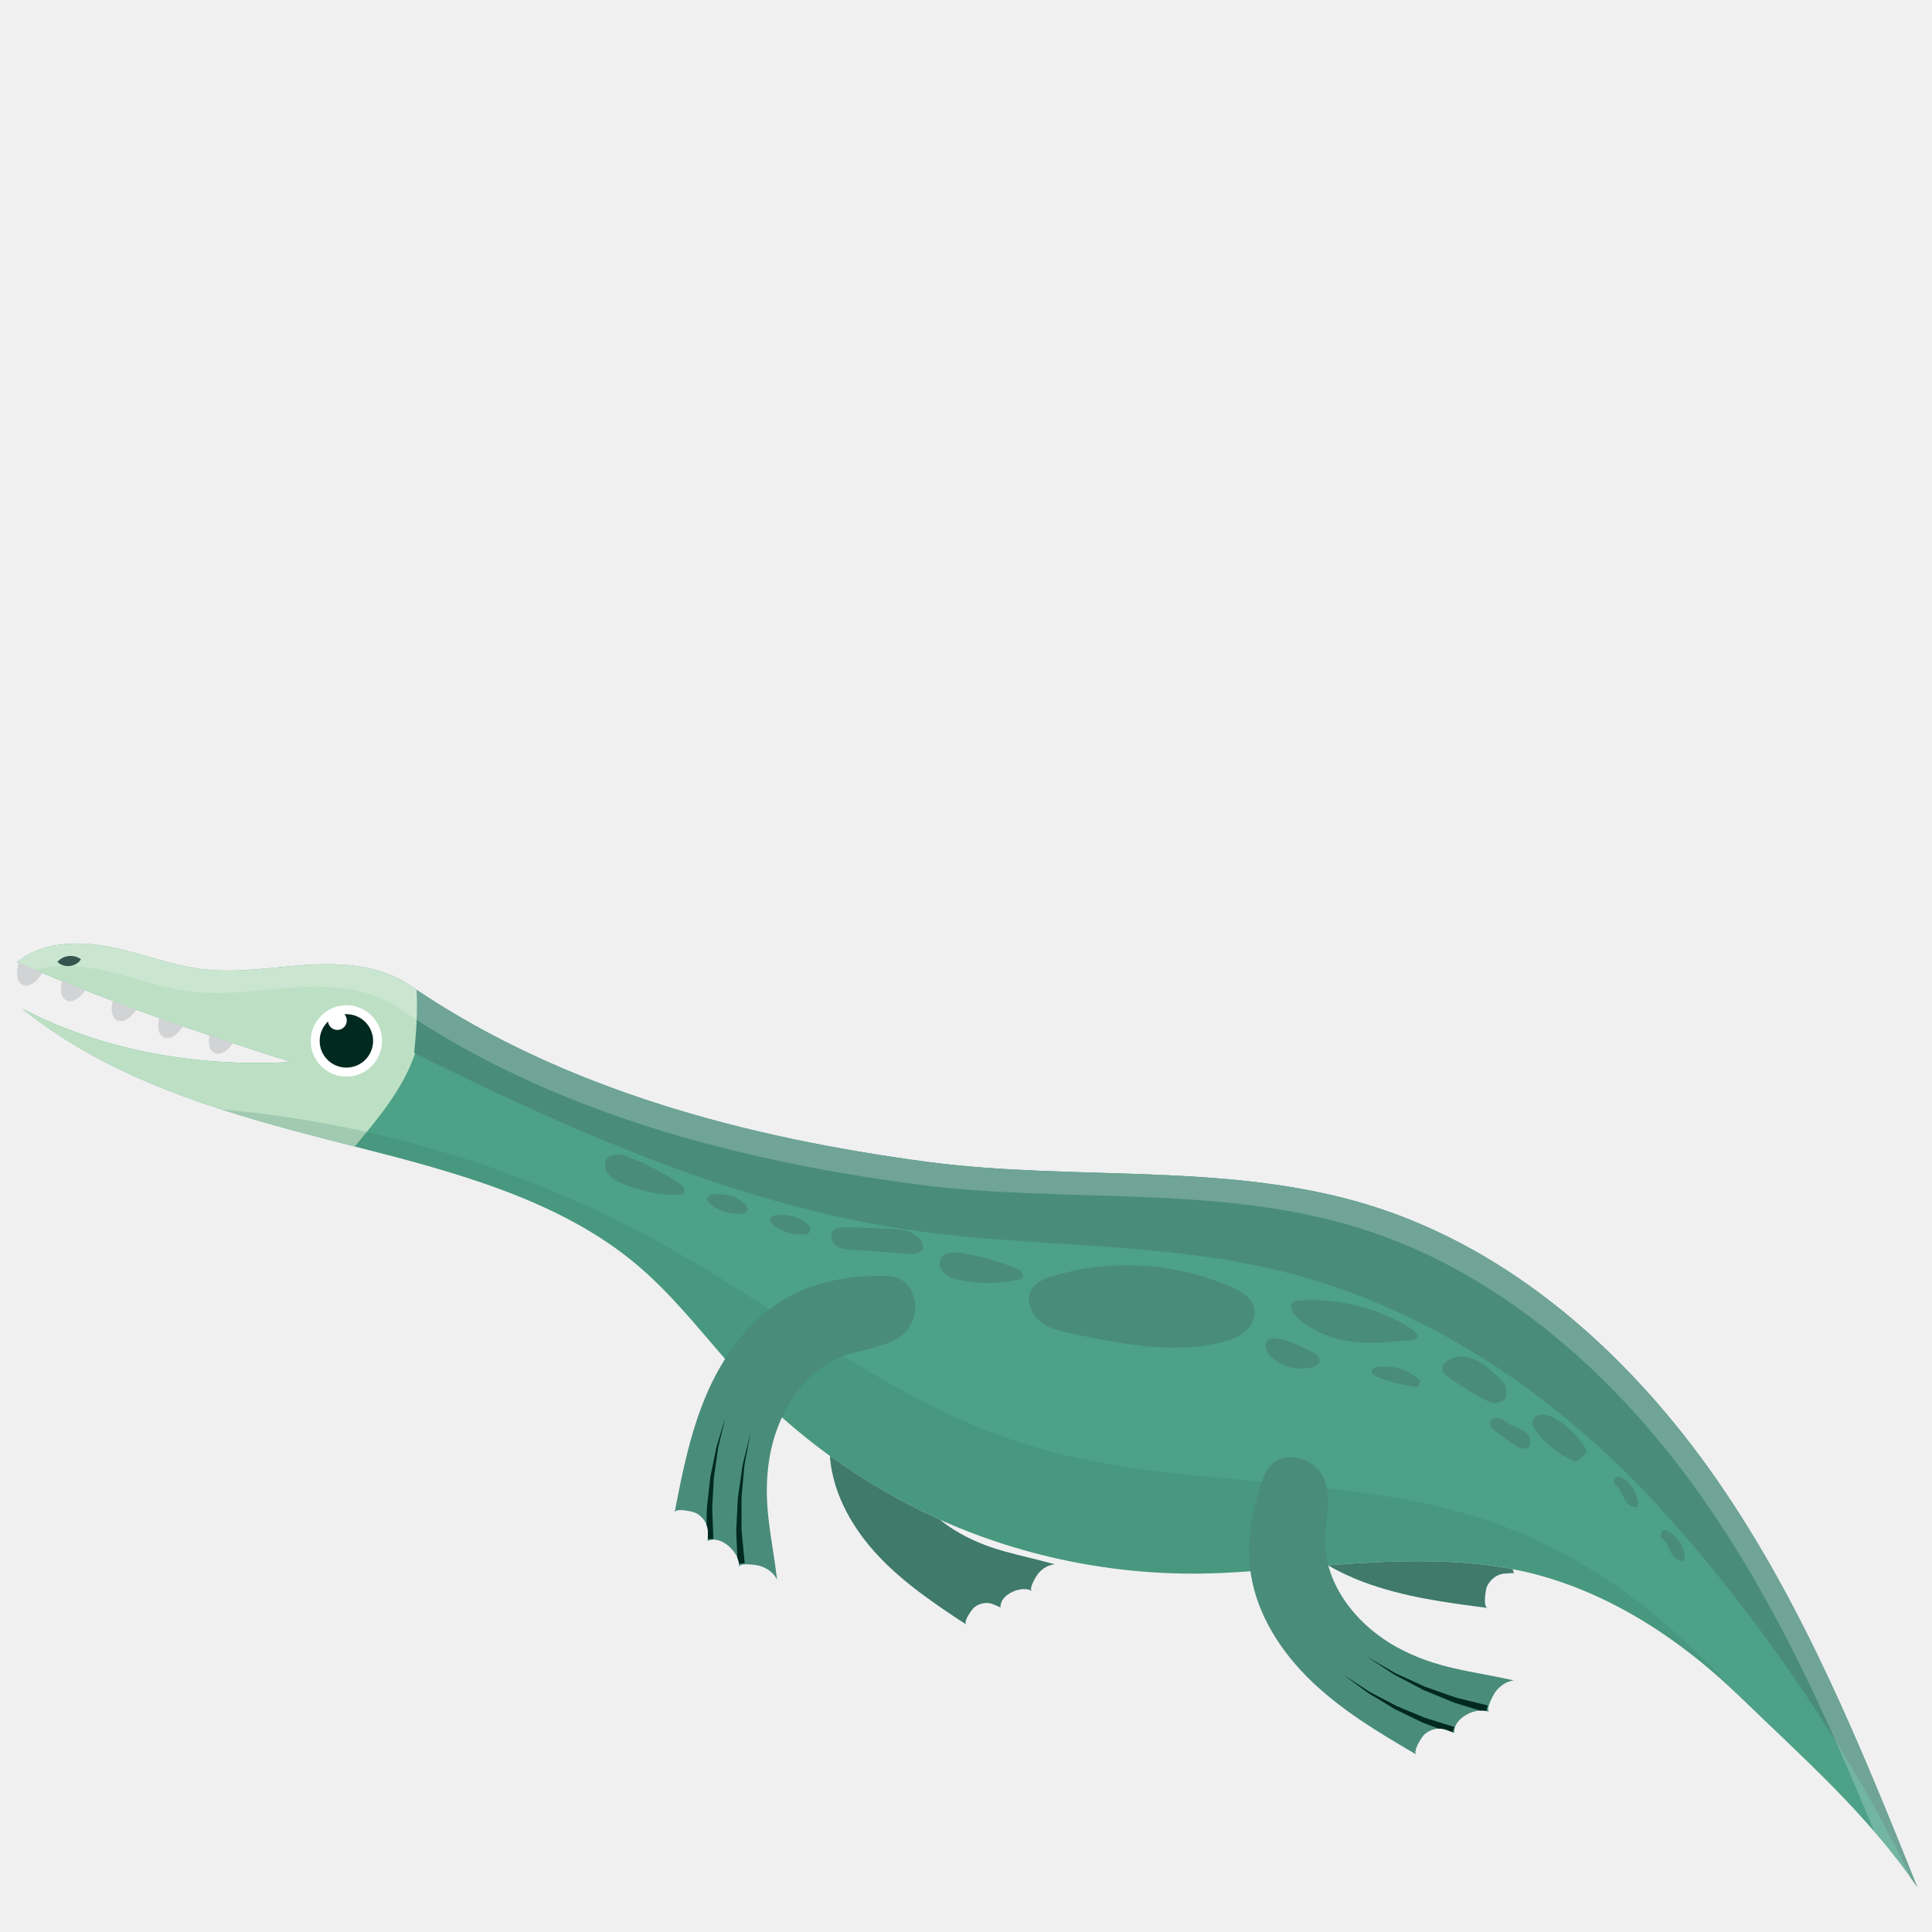
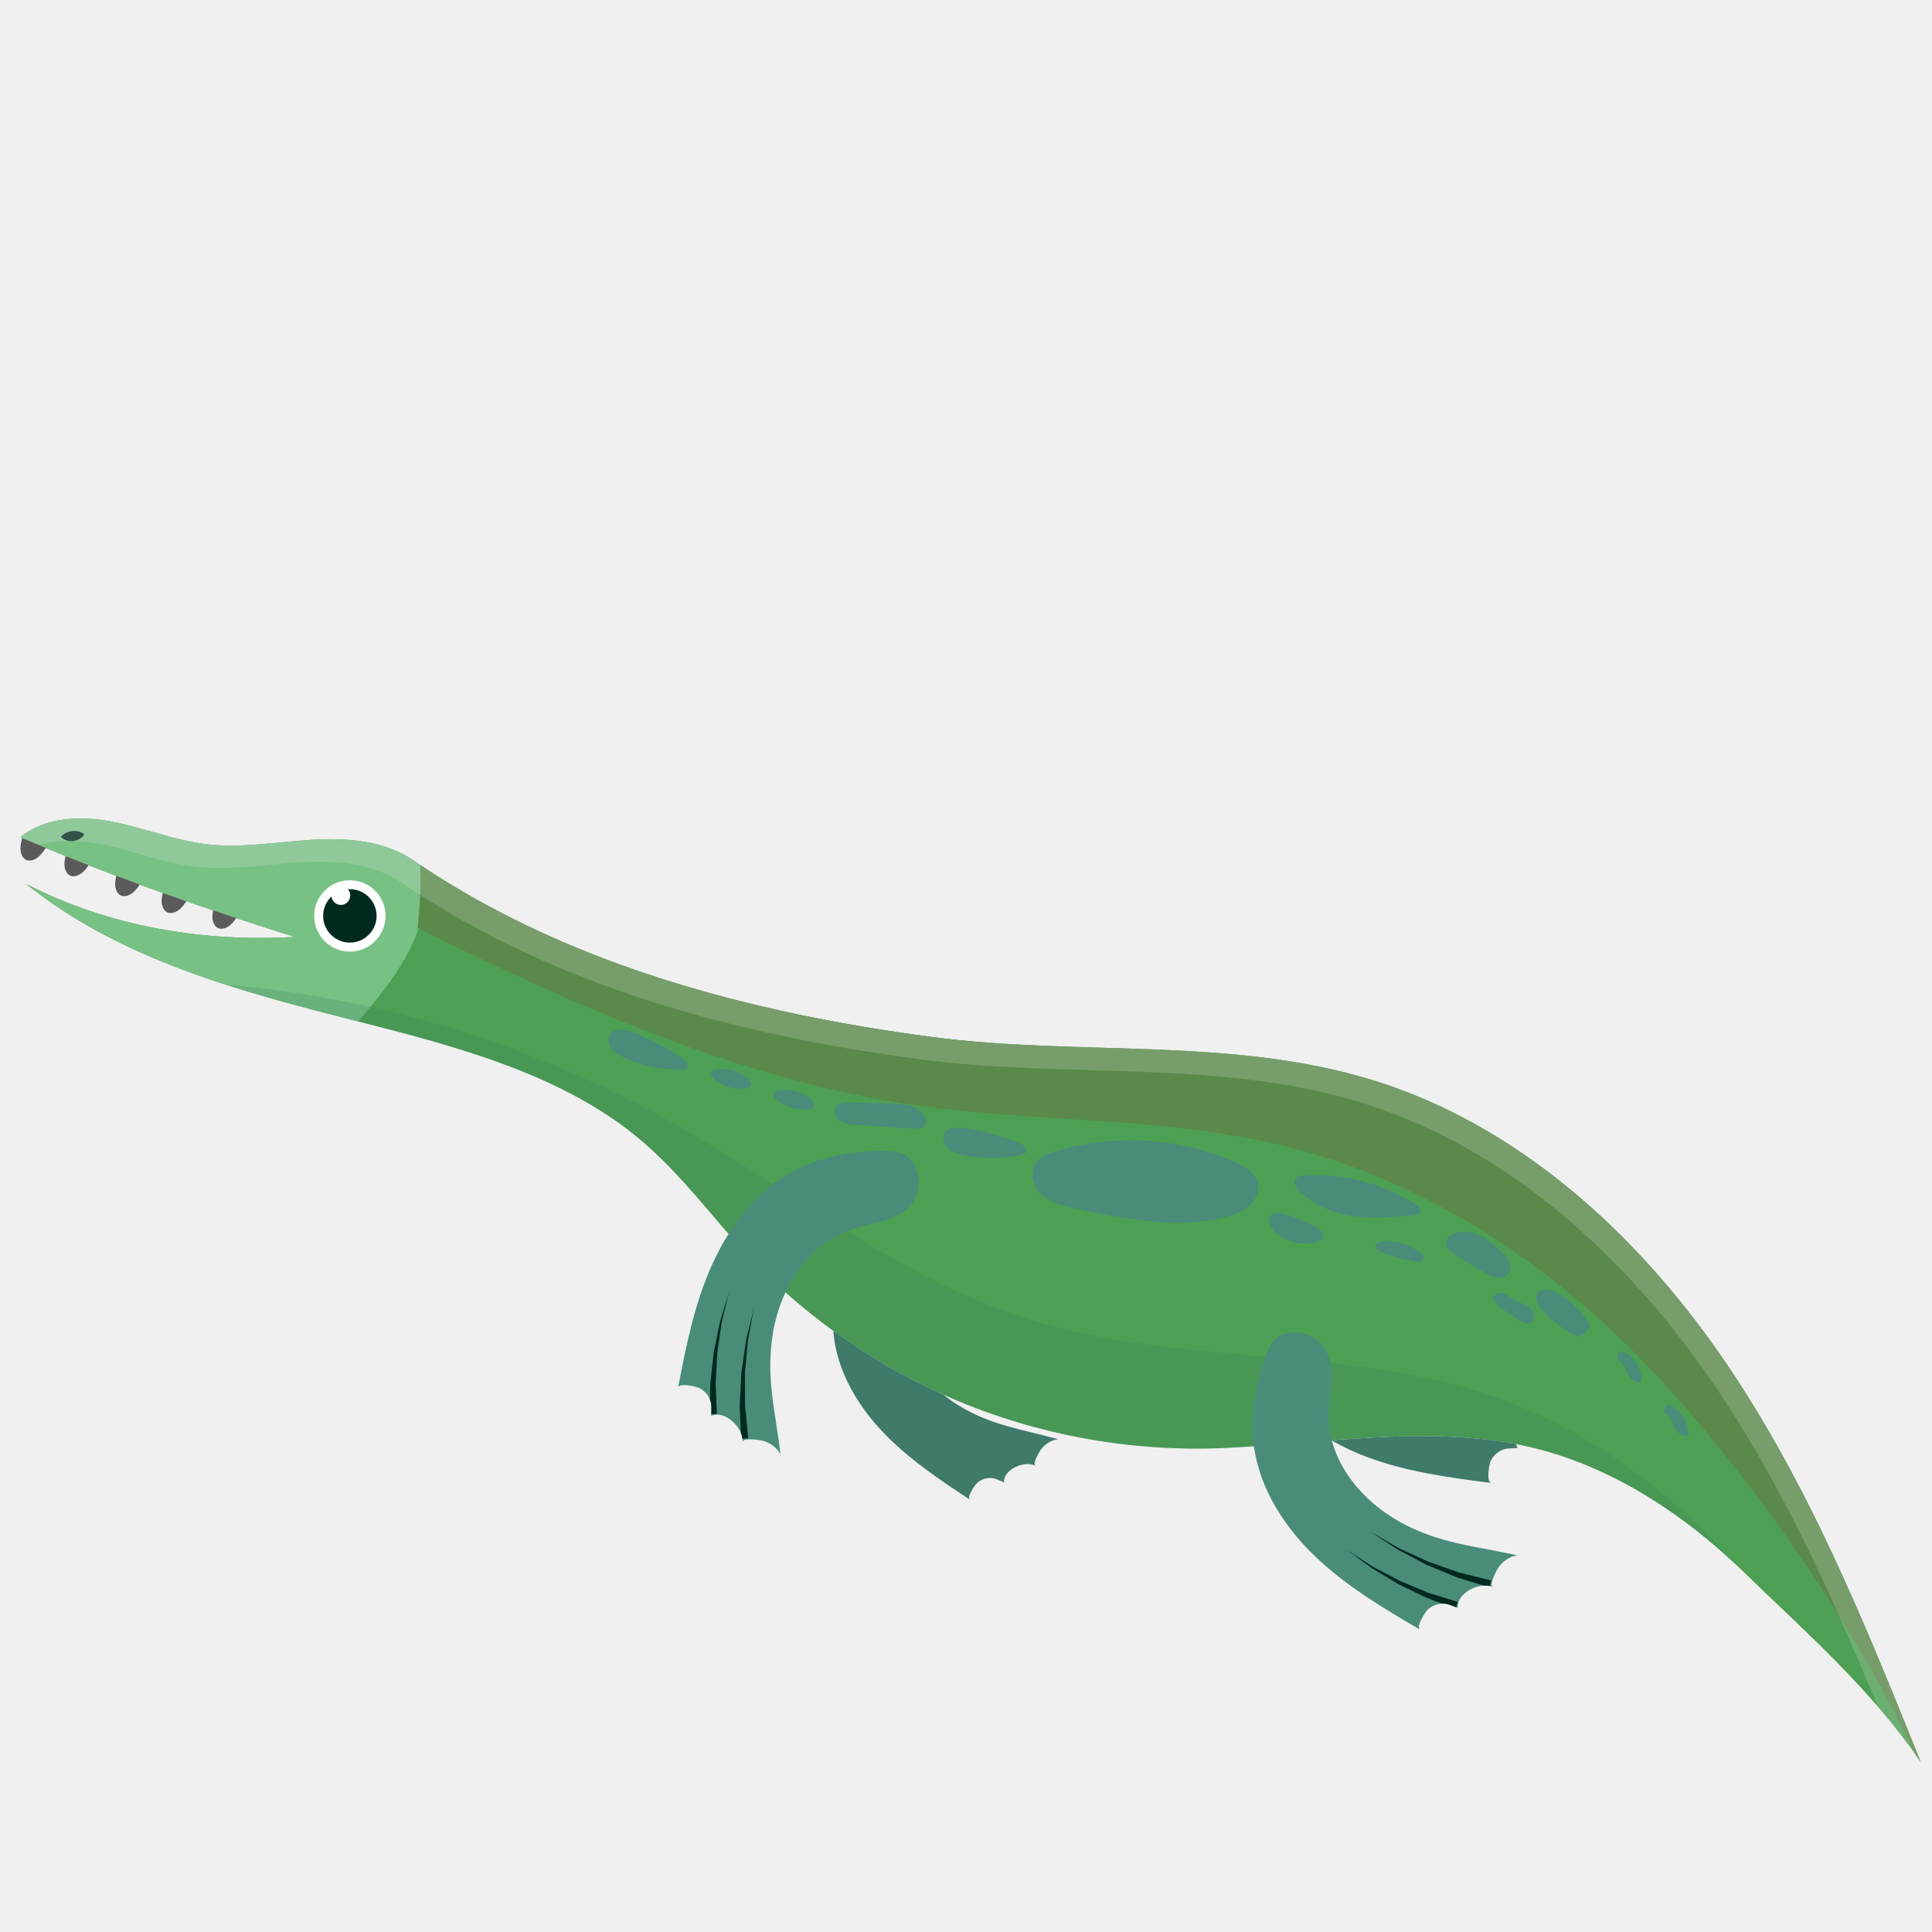
<svg xmlns="http://www.w3.org/2000/svg" version="1.1" id="Layer_1" x="0px" y="0px" width="170px" height="170px" viewBox="0 0 170 170" enable-background="new 0 0 170 170" xml:space="preserve">
  <g>
-     <path fill="#4DA187" d="M168.694,166.023c-4.963-12.326-9.987-24.768-17.546-35.695c-7.558-10.929-17.976-20.371-30.674-24.283   c-12.46-3.84-25.904-2.094-38.83-3.806c-16.026-2.122-32.25-6.405-45.588-15.54c-2.556-1.75-5.848-1.991-8.938-1.802   c-3.092,0.19-6.191,0.753-9.267,0.387c-2.812-0.336-5.477-1.435-8.256-1.976c-2.78-0.542-5.916-0.435-8.108,1.358   c7.827,3.381,16.014,6.237,24.153,8.777c-8.139,0.465-16.409-0.923-23.649-4.669c8.344,6.72,18.893,9.477,29.275,12.121   c8.527,2.171,18.02,4.648,24.855,10.461c4.32,3.675,7.371,8.377,11.483,12.259c4.365,4.119,9.407,7.524,14.875,10.004   c7.804,3.539,16.453,5.186,25.012,4.789c8.246-0.382,17.082-1.874,25.289-0.398c7.738,1.392,14.673,5.813,20.316,11.287   C158.742,154.771,164.232,159.549,168.694,166.023z" />
-     <path fill="#3F7A6A" d="M132.781,138.011c-5.164-0.929-10.576-0.682-15.935-0.276c1.003,0.572,2.052,1.068,3.127,1.47   c3.498,1.307,7.235,1.814,10.94,2.281c-0.461-0.059-0.177-1.658-0.076-1.88c0.266-0.582,0.814-1.051,1.456-1.137   c0.084-0.012,0.917-0.072,0.94-0.034c-0.066-0.111-0.094-0.233-0.119-0.354C133.003,138.059,132.893,138.031,132.781,138.011z" />
-     <path fill="#3F7A6A" d="M82.697,133.711c-0.071-0.032-0.146-0.059-0.217-0.091c-3.326-1.509-6.493-3.364-9.447-5.511   c0.006,0.079-0.001,0.158,0.007,0.237c0.311,3.25,2.046,6.234,4.289,8.608c2.242,2.373,4.981,4.212,7.71,6.005   c-0.339-0.223,0.5-1.369,0.665-1.505c0.433-0.355,1.044-0.512,1.581-0.332c0.069,0.023,0.748,0.297,0.751,0.336   c-0.094-1.175,1.886-1.999,2.771-1.464c-0.333-0.201,0.427-1.399,0.562-1.556c0.366-0.428,0.881-0.748,1.452-0.79   c-3.263-0.917-5.897-1.198-8.851-3.026C83.53,134.35,83.104,134.042,82.697,133.711z" />
-     <path fill="#BDE0C4" d="M31.213,100.882c0.152-0.181,0.304-0.361,0.454-0.542c2.542-3.05,5.166-6.418,5.387-10.382   c0.052-0.922-0.033-1.838-0.22-2.738c-0.26-0.173-0.521-0.345-0.777-0.521c-2.556-1.75-5.848-1.991-8.938-1.802   c-3.092,0.19-6.191,0.753-9.267,0.387c-2.812-0.336-5.477-1.435-8.256-1.976c-2.78-0.542-5.916-0.435-8.108,1.358   c7.827,3.381,16.014,6.237,24.153,8.777c-8.139,0.465-16.409-0.923-23.649-4.669C10.32,95.483,20.848,98.242,31.213,100.882z" />
-     <path fill="#498C7A" d="M120.475,106.045c-12.46-3.84-25.904-2.094-38.83-3.806c-15.789-2.091-31.768-6.282-44.992-15.142   c0.104,1.856-0.023,3.75-0.21,5.546c13.192,6.579,27.466,12.922,42.009,15.336c11.443,1.9,23.286,1.112,34.538,3.932   c12.295,3.082,23.276,10.396,31.983,19.607c8.623,9.124,17.801,22.243,23.134,33.677c0.197,0.274,0.395,0.548,0.588,0.828   c-4.963-12.326-9.987-24.768-17.546-35.695C143.591,119.399,133.173,109.957,120.475,106.045z" />
+     <path fill="#4DA053" d="M169,155.023c-4.963-12.326-9.987-24.768-17.546-35.695c-7.558-10.929-17.976-20.371-30.674-24.283   c-12.46-3.84-25.904-2.094-38.83-3.806c-16.026-2.122-32.25-6.405-45.588-15.54c-2.556-1.75-5.848-1.991-8.938-1.802   c-3.092,0.19-6.191,0.753-9.267,0.387c-2.812-0.336-5.477-1.435-8.256-1.976c-2.78-0.542-5.916-0.435-8.108,1.358   c7.827,3.381,16.014,6.237,24.153,8.777c-8.139,0.465-16.409-0.923-23.649-4.669c8.344,6.72,18.893,9.477,29.275,12.121   c8.527,2.171,18.02,4.648,24.855,10.461c4.32,3.675,7.371,8.377,11.483,12.259c4.365,4.119,9.407,7.524,14.875,10.004   c7.804,3.539,16.453,5.186,25.012,4.789c8.246-0.382,17.082-1.874,25.289-0.398c7.738,1.392,14.673,5.813,20.316,11.287   C159.048,143.771,164.538,148.549,169,155.023z" />
+     <path fill="#3F7A6A" d="M133.087,127.011c-5.164-0.929-10.576-0.682-15.935-0.276c1.003,0.572,2.052,1.068,3.127,1.47   c3.498,1.307,7.235,1.814,10.94,2.281c-0.461-0.059-0.177-1.658-0.076-1.88c0.266-0.582,0.814-1.051,1.456-1.137   c0.084-0.012,0.917-0.072,0.94-0.034c-0.066-0.111-0.094-0.233-0.119-0.354C133.309,127.059,133.198,127.031,133.087,127.011z" />
+     <path fill="#3F7A6A" d="M83.003,122.711c-0.071-0.032-0.146-0.059-0.217-0.091c-3.326-1.509-6.493-3.364-9.447-5.511   c0.006,0.079-0.001,0.158,0.007,0.237c0.311,3.25,2.046,6.234,4.289,8.608c2.242,2.373,4.981,4.212,7.71,6.005   c-0.339-0.223,0.5-1.369,0.665-1.505c0.433-0.355,1.044-0.512,1.581-0.332c0.069,0.023,0.748,0.297,0.751,0.336   c-0.094-1.175,1.886-1.999,2.771-1.464c-0.333-0.201,0.427-1.399,0.562-1.556c0.366-0.428,0.881-0.748,1.452-0.79   c-3.263-0.917-5.897-1.198-8.851-3.026C83.836,123.35,83.41,123.042,83.003,122.711z" />
+     <path fill="#78C184" d="M31.519,89.882c0.152-0.181,0.304-0.361,0.454-0.542c2.542-3.05,5.166-6.418,5.387-10.382   c0.052-0.922-0.033-1.838-0.22-2.738c-0.26-0.173-0.521-0.345-0.777-0.521c-2.556-1.75-5.848-1.991-8.938-1.802   c-3.092,0.19-6.191,0.753-9.267,0.387c-2.812-0.336-5.477-1.435-8.256-1.976c-2.78-0.542-5.916-0.435-8.108,1.358   c7.827,3.381,16.014,6.237,24.153,8.777c-8.139,0.465-16.409-0.923-23.649-4.669C10.626,84.483,21.153,87.242,31.519,89.882z" />
+     <path fill="#5A8949" d="M120.78,95.045c-12.46-3.84-25.904-2.094-38.83-3.806c-15.789-2.091-31.768-6.282-44.992-15.142   c0.104,1.856-0.023,3.75-0.21,5.546c13.192,6.579,27.466,12.922,42.009,15.336c11.443,1.9,23.286,1.112,34.538,3.932   c12.295,3.082,23.276,10.396,31.983,19.607c8.623,9.124,17.801,22.243,23.134,33.677c0.197,0.274,0.395,0.548,0.588,0.828   c-4.963-12.326-9.987-24.768-17.546-35.695C143.896,108.399,133.479,98.957,120.78,95.045z" />
    <g>
-       <path fill="#D1D3D4" d="M1.496,85.721c0.014,0.407,0.184,0.811,0.515,0.951c0.334,0.144,0.758-0.012,1.075-0.283    c0.251-0.215,0.45-0.493,0.635-0.781c-0.692-0.288-1.385-0.576-2.072-0.872C1.56,85.063,1.486,85.395,1.496,85.721z" />
-       <path fill="#D1D3D4" d="M5.364,87.099c0.013,0.407,0.184,0.811,0.515,0.952c0.334,0.143,0.758-0.013,1.075-0.284    c0.207-0.178,0.377-0.399,0.535-0.632c-0.678-0.266-1.352-0.54-2.025-0.812C5.402,86.582,5.356,86.842,5.364,87.099z" />
-       <path fill="#D1D3D4" d="M9.827,88.85c0.013,0.408,0.183,0.811,0.515,0.952c0.334,0.143,0.757-0.012,1.074-0.284    c0.223-0.19,0.403-0.431,0.57-0.683c-0.688-0.253-1.374-0.506-2.059-0.765C9.865,88.331,9.818,88.592,9.827,88.85z" />
-       <path fill="#D1D3D4" d="M18.383,91.717c0.013,0.407,0.184,0.811,0.515,0.952c0.334,0.143,0.758-0.013,1.075-0.284    c0.196-0.169,0.359-0.377,0.511-0.597c-0.681-0.225-1.36-0.452-2.04-0.682C18.402,91.311,18.376,91.515,18.383,91.717z" />
-       <path fill="#D1D3D4" d="M13.919,90.338c0.014,0.408,0.184,0.811,0.515,0.952c0.334,0.143,0.758-0.012,1.075-0.284    c0.229-0.195,0.413-0.443,0.583-0.702c-0.692-0.24-1.384-0.485-2.075-0.731C13.956,89.828,13.911,90.085,13.919,90.338z" />
+       <path fill="#5B5B5B" d="M1.802,74.721c0.014,0.407,0.184,0.811,0.515,0.951c0.334,0.144,0.758-0.012,1.075-0.283    c0.251-0.215,0.45-0.493,0.635-0.781c-0.692-0.288-1.385-0.576-2.072-0.872C1.865,74.063,1.792,74.395,1.802,74.721z" />
+       <path fill="#5B5B5B" d="M5.67,76.099c0.013,0.407,0.184,0.811,0.515,0.952c0.334,0.143,0.758-0.013,1.075-0.284    c0.207-0.178,0.377-0.399,0.535-0.632c-0.678-0.266-1.352-0.54-2.025-0.812C5.708,75.582,5.662,75.842,5.67,76.099z" />
+       <path fill="#5B5B5B" d="M10.133,77.85c0.013,0.408,0.183,0.811,0.515,0.952c0.334,0.143,0.757-0.012,1.074-0.284    c0.223-0.19,0.403-0.431,0.57-0.683c-0.688-0.253-1.374-0.506-2.059-0.765C10.171,77.331,10.124,77.592,10.133,77.85z" />
+       <path fill="#5B5B5B" d="M18.688,80.717c0.013,0.407,0.184,0.811,0.515,0.952c0.334,0.143,0.758-0.013,1.075-0.284    c0.196-0.169,0.359-0.377,0.511-0.597c-0.681-0.225-1.36-0.452-2.04-0.682C18.708,80.311,18.682,80.515,18.688,80.717z" />
+       <path fill="#5B5B5B" d="M14.225,79.338c0.014,0.408,0.184,0.811,0.515,0.952c0.334,0.143,0.758-0.012,1.075-0.284    c0.229-0.195,0.413-0.443,0.583-0.702c-0.692-0.24-1.384-0.485-2.075-0.731C14.262,78.828,14.217,79.085,14.225,79.338z" />
    </g>
    <g>
-       <circle fill="#FFFFFF" cx="30.48" cy="91.594" r="3.138" />
-       <circle fill="#002920" cx="30.479" cy="91.59" r="2.351" />
-       <circle fill="#FFFFFF" cx="29.685" cy="89.796" r="0.83" />
+       <circle fill="#FFFFFF" cx="30.786" cy="80.594" r="3.138" />
+       <circle fill="#002920" cx="30.785" cy="80.59" r="2.351" />
+       <circle fill="#FFFFFF" cx="29.99" cy="78.796" r="0.83" />
    </g>
-     <path fill="#002920" d="M5.054,84.636c0.49-0.59,1.463-0.695,2.068-0.225C6.706,85.097,5.606,85.216,5.054,84.636z" />
-     <path fill="#498C7A" d="M110.355,115.068c0.192,0.761-0.191,1.579-0.784,2.093c-0.594,0.514-1.363,0.772-2.126,0.958   c-4.264,1.038-8.732,0.144-13.029-0.752c-1.022-0.214-2.087-0.445-2.901-1.1c-0.813-0.654-1.282-1.867-0.764-2.774   c0.391-0.683,1.195-0.997,1.949-1.222c5.114-1.526,10.768-1.172,15.652,0.98C109.207,113.629,110.126,114.162,110.355,115.068z" />
-     <path fill="#498C7A" d="M124.656,117.76c0.21-0.237-0.08-0.585-0.348-0.757c-2.918-1.876-6.441-2.793-9.904-2.579   c-0.237,0.015-0.497,0.045-0.662,0.216c-0.353,0.365,0.012,0.961,0.394,1.295c0.923,0.806,2.019,1.414,3.191,1.771   c2.232,0.68,4.627,0.44,6.947,0.194C124.413,117.886,124.564,117.864,124.656,117.76z" />
-     <path fill="#498C7A" d="M82.765,110.805c-0.197,0.424,0,0.95,0.35,1.261s0.816,0.448,1.272,0.551   c1.703,0.381,3.491,0.377,5.191-0.012c0.144-0.032,0.299-0.076,0.385-0.195c0.217-0.302-0.192-0.658-0.537-0.798   c-1.538-0.624-3.146-1.076-4.785-1.345C83.948,110.152,83.061,110.169,82.765,110.805z" />
-     <path fill="#498C7A" d="M53.412,101.971c-0.28,0.374-0.194,0.93,0.084,1.306c0.279,0.375,0.708,0.605,1.134,0.799   c1.589,0.722,3.34,1.083,5.084,1.05c0.147-0.002,0.308-0.014,0.416-0.113c0.273-0.251-0.054-0.683-0.362-0.89   c-1.379-0.926-2.86-1.696-4.409-2.295C54.704,101.574,53.831,101.409,53.412,101.971z" />
-     <path fill="#498C7A" d="M115.412,118.932c-0.966-0.482-1.95-0.972-3.016-1.146c-0.283-0.046-0.603-0.062-0.827,0.117   c-0.445,0.353-0.146,1.083,0.268,1.475c0.953,0.901,2.386,1.263,3.652,0.92c0.254-0.068,0.531-0.192,0.612-0.442   C116.232,119.454,115.788,119.119,115.412,118.932z" />
-     <path fill="#498C7A" d="M131.719,121.07c-0.738-0.696-1.543-1.395-2.53-1.628c-0.652-0.154-1.401-0.034-1.938,0.339   c-0.423,0.295-0.421,0.934-0.008,1.241c1.112,0.826,2.291,1.563,3.521,2.201c0.293,0.152,0.621,0.243,0.949,0.214   c0.88-0.079,1.008-0.874,0.759-1.435C132.309,121.635,132.012,121.346,131.719,121.07z" />
-     <path fill="#498C7A" d="M120.713,120.652c-0.019,0.236,0.234,0.392,0.452,0.482c1.136,0.476,2.342,0.784,3.566,0.912   c0.094-0.176,0.188-0.353,0.28-0.529c-0.975-0.942-2.385-1.415-3.731-1.252C121.033,120.296,120.732,120.404,120.713,120.652z" />
-     <path fill="#498C7A" d="M134.939,124.88c-0.203,0.424,0.08,0.915,0.379,1.277c0.88,1.066,2.014,1.921,3.281,2.475   c0.45-0.183,0.825-0.545,1.023-0.988c-0.678-1.211-1.7-2.226-2.916-2.895C136.125,124.43,135.226,124.28,134.939,124.88z" />
-     <path fill="#498C7A" d="M81.219,109.606c-0.144-0.581-0.655-1.016-1.217-1.227c-0.562-0.21-1.172-0.234-1.771-0.256   c-1.224-0.044-2.447-0.088-3.671-0.132c-0.493-0.019-1.084,0.015-1.337,0.438c-0.24,0.404,0.004,0.956,0.397,1.213   s0.886,0.297,1.355,0.329c1.671,0.115,3.342,0.23,5.013,0.346c0.275,0.019,0.562,0.036,0.817-0.069   C81.062,110.145,81.272,109.878,81.219,109.606z" />
-     <path fill="#498C7A" d="M131.666,126.007c0.519,0.366,1.038,0.733,1.557,1.1c0.346,0.244,0.795,0.496,1.162,0.287   c0.458-0.261,0.311-1.003-0.095-1.34c-0.405-0.336-0.954-0.439-1.405-0.71c-0.299-0.18-0.558-0.434-0.888-0.544   c-0.33-0.111-0.777-0.002-0.87,0.333C131.029,125.486,131.367,125.796,131.666,126.007z" />
-     <path fill="#498C7A" d="M142.202,130.738c0.611,0.272,0.599,2.02,1.93,1.874c0.065-1.049-0.532-2.109-1.463-2.596   c-0.122-0.064-0.264-0.119-0.394-0.074C141.986,130.042,141.923,130.614,142.202,130.738z" />
-     <path fill="#498C7A" d="M146.312,135.457c0.611,0.272,0.6,2.02,1.93,1.874c0.065-1.048-0.532-2.108-1.463-2.596   c-0.121-0.063-0.264-0.119-0.394-0.074C146.097,134.762,146.033,135.333,146.312,135.457z" />
-     <path fill="#498C7A" d="M70.961,107.645c-0.792-0.641-1.881-0.885-2.876-0.68c-0.328,0.067-0.437,0.472-0.186,0.695   c0.769,0.682,1.819,1.048,2.846,0.963c0.194-0.017,0.412-0.063,0.513-0.23C71.41,108.141,71.19,107.829,70.961,107.645z" />
-     <path fill="#498C7A" d="M65.431,105.82c-0.792-0.641-1.881-0.884-2.876-0.68c-0.328,0.068-0.437,0.472-0.186,0.695   c0.769,0.683,1.819,1.048,2.846,0.963c0.193-0.017,0.412-0.063,0.513-0.23C65.88,106.316,65.659,106.005,65.431,105.82z" />
+     <path fill="#002920" d="M5.359,73.636c0.49-0.59,1.463-0.695,2.068-0.225C7.012,74.097,5.912,74.216,5.359,73.636z" />
+     <path fill="#498C7A" d="M110.661,104.068c0.192,0.761-0.191,1.579-0.784,2.093c-0.594,0.514-1.363,0.772-2.126,0.958   c-4.264,1.038-8.732,0.144-13.029-0.752c-1.022-0.214-2.087-0.445-2.901-1.1c-0.813-0.654-1.282-1.867-0.764-2.774   c0.391-0.683,1.195-0.997,1.949-1.222c5.114-1.526,10.768-1.172,15.652,0.98C109.513,102.629,110.432,103.162,110.661,104.068z" />
+     <path fill="#498C7A" d="M124.962,106.76c0.21-0.237-0.08-0.585-0.348-0.757c-2.918-1.876-6.441-2.793-9.904-2.579   c-0.237,0.015-0.497,0.045-0.662,0.216c-0.353,0.365,0.012,0.961,0.394,1.295c0.923,0.806,2.019,1.414,3.191,1.771   c2.232,0.68,4.627,0.44,6.947,0.194C124.719,106.886,124.87,106.864,124.962,106.76z" />
+     <path fill="#498C7A" d="M83.07,99.805c-0.197,0.424,0,0.95,0.35,1.261s0.816,0.448,1.272,0.551   c1.703,0.381,3.491,0.377,5.191-0.012c0.144-0.032,0.299-0.076,0.385-0.195c0.217-0.302-0.192-0.658-0.537-0.798   c-1.538-0.624-3.146-1.076-4.785-1.345C84.254,99.152,83.366,99.169,83.07,99.805z" />
+     <path fill="#498C7A" d="M53.718,90.971c-0.28,0.374-0.194,0.93,0.084,1.306c0.279,0.375,0.708,0.605,1.134,0.799   c1.589,0.722,3.34,1.083,5.084,1.05c0.147-0.002,0.308-0.014,0.416-0.113c0.273-0.251-0.054-0.683-0.362-0.89   c-1.379-0.926-2.86-1.696-4.409-2.295C55.01,90.574,54.137,90.409,53.718,90.971z" />
+     <path fill="#498C7A" d="M115.718,107.932c-0.966-0.482-1.95-0.972-3.016-1.146c-0.283-0.046-0.603-0.062-0.827,0.117   c-0.445,0.353-0.146,1.083,0.268,1.475c0.953,0.901,2.386,1.263,3.652,0.92c0.254-0.068,0.531-0.192,0.612-0.442   C116.538,108.454,116.094,108.119,115.718,107.932z" />
+     <path fill="#498C7A" d="M132.024,110.07c-0.738-0.696-1.543-1.395-2.53-1.628c-0.652-0.154-1.401-0.034-1.938,0.339   c-0.423,0.295-0.421,0.934-0.008,1.241c1.112,0.826,2.291,1.563,3.521,2.201c0.293,0.152,0.621,0.243,0.949,0.214   c0.88-0.079,1.008-0.874,0.759-1.435C132.614,110.635,132.317,110.346,132.024,110.07z" />
+     <path fill="#498C7A" d="M121.019,109.652c-0.019,0.236,0.234,0.392,0.452,0.482c1.136,0.476,2.342,0.784,3.566,0.912   c0.094-0.176,0.188-0.353,0.28-0.529c-0.975-0.942-2.385-1.415-3.731-1.252C121.339,109.296,121.038,109.404,121.019,109.652z" />
+     <path fill="#498C7A" d="M135.245,113.88c-0.203,0.424,0.08,0.915,0.379,1.277c0.88,1.066,2.014,1.921,3.281,2.475   c0.45-0.183,0.825-0.545,1.023-0.988c-0.678-1.211-1.7-2.226-2.916-2.895C136.431,113.43,135.531,113.28,135.245,113.88z" />
+     <path fill="#498C7A" d="M81.524,98.606c-0.144-0.581-0.655-1.016-1.217-1.227c-0.562-0.21-1.172-0.234-1.771-0.256   c-1.224-0.044-2.447-0.088-3.671-0.132c-0.493-0.019-1.084,0.015-1.337,0.438c-0.24,0.404,0.004,0.956,0.397,1.213   s0.886,0.297,1.355,0.329c1.671,0.115,3.342,0.23,5.013,0.346c0.275,0.019,0.562,0.036,0.817-0.069   C81.367,99.145,81.578,98.878,81.524,98.606z" />
+     <path fill="#498C7A" d="M131.972,115.007c0.519,0.366,1.038,0.733,1.557,1.1c0.346,0.244,0.795,0.496,1.162,0.287   c0.458-0.261,0.311-1.003-0.095-1.34c-0.405-0.336-0.954-0.439-1.405-0.71c-0.299-0.18-0.558-0.434-0.888-0.544   c-0.33-0.111-0.777-0.002-0.87,0.333C131.335,114.486,131.673,114.796,131.972,115.007z" />
+     <path fill="#498C7A" d="M142.508,119.738c0.611,0.272,0.599,2.02,1.93,1.874c0.065-1.049-0.532-2.109-1.463-2.596   c-0.122-0.064-0.264-0.119-0.394-0.074C142.292,119.042,142.229,119.614,142.508,119.738z" />
+     <path fill="#498C7A" d="M146.617,124.457c0.611,0.272,0.6,2.02,1.93,1.874c0.065-1.048-0.532-2.108-1.463-2.596   c-0.121-0.063-0.264-0.119-0.394-0.074C146.402,123.762,146.339,124.333,146.617,124.457z" />
+     <path fill="#498C7A" d="M71.267,96.645c-0.792-0.641-1.881-0.885-2.876-0.68c-0.328,0.067-0.437,0.472-0.186,0.695   c0.769,0.682,1.819,1.048,2.846,0.963c0.194-0.017,0.412-0.063,0.513-0.23C71.716,97.141,71.496,96.829,71.267,96.645z" />
+     <path fill="#498C7A" d="M65.736,94.82c-0.792-0.641-1.881-0.884-2.876-0.68c-0.328,0.068-0.437,0.472-0.186,0.695   c0.769,0.683,1.819,1.048,2.846,0.963c0.193-0.017,0.412-0.063,0.513-0.23C66.186,95.316,65.965,95.005,65.736,94.82z" />
    <g opacity="0.21">
-       <path fill="#FFFFFF" d="M8.591,85.28c2.779,0.542,5.443,1.641,8.256,1.976c3.075,0.367,6.175-0.195,9.266-0.386    c3.092-0.189,6.384,0.052,8.938,1.802c13.339,9.135,29.562,13.418,45.589,15.54c12.926,1.712,26.37-0.034,38.83,3.806    c12.698,3.912,23.116,13.354,30.674,24.283c6.16,8.906,10.637,18.818,14.77,28.854c1.322,1.533,2.589,3.14,3.781,4.869    c-4.963-12.326-9.987-24.768-17.546-35.695c-7.558-10.929-17.976-20.371-30.674-24.283c-12.46-3.84-25.904-2.094-38.83-3.806    c-16.026-2.122-32.25-6.405-45.588-15.54c-2.556-1.75-5.848-1.991-8.938-1.802c-3.092,0.19-6.191,0.753-9.267,0.387    c-2.812-0.336-5.477-1.435-8.256-1.976c-2.78-0.542-5.916-0.435-8.108,1.358c0.526,0.228,1.059,0.446,1.588,0.669    C4.827,84.854,6.783,84.929,8.591,85.28z" />
+       <path fill="#E6E8E7" d="M8.896,74.28c2.779,0.542,5.443,1.641,8.256,1.976c3.075,0.367,6.175-0.195,9.266-0.386    c3.092-0.189,6.384,0.052,8.938,1.802c13.339,9.135,29.562,13.418,45.589,15.54c12.926,1.712,26.37-0.034,38.83,3.806    c12.698,3.912,23.116,13.354,30.674,24.283c6.16,8.906,10.637,18.818,14.77,28.854c1.322,1.533,2.589,3.14,3.781,4.869    c-4.963-12.326-9.987-24.768-17.546-35.695c-7.558-10.929-17.976-20.371-30.674-24.283c-12.46-3.84-25.904-2.094-38.83-3.806    c-16.026-2.122-32.25-6.405-45.588-15.54c-2.556-1.75-5.848-1.991-8.938-1.802c-3.092,0.19-6.191,0.753-9.267,0.387    c-2.812-0.336-5.477-1.435-8.256-1.976c-2.78-0.542-5.916-0.435-8.108,1.358c0.526,0.228,1.059,0.446,1.588,0.669    C5.133,73.854,7.089,73.929,8.896,74.28z" />
    </g>
-     <path fill="#498C7A" d="M68.377,138.989c-0.294-0.585-0.857-0.988-1.469-1.189c-0.226-0.073-1.823-0.353-1.891,0.088   c0.178-1.17-1.558-2.9-2.759-2.287c0.04-0.021,0.032-0.856,0.026-0.94c-0.045-0.646-0.478-1.224-1.043-1.525   c-0.215-0.114-1.793-0.499-1.88-0.044c0.7-3.667,1.445-7.365,2.972-10.772c1.526-3.408,3.919-6.547,7.218-8.298   c2.066-1.097,4.41-1.608,6.748-1.72c1.318-0.062,2.8-0.21,3.606,0.835c0.808,1.044,0.836,2.622,0.066,3.694   c-1.189,1.658-3.563,1.733-5.493,2.394c-3.759,1.284-6.137,5.173-6.776,9.092S67.918,135.141,68.377,138.989z" />
+     <path fill="#498C7A" d="M68.683,127.989c-0.294-0.585-0.857-0.988-1.469-1.189c-0.226-0.073-1.823-0.353-1.891,0.088   c0.178-1.17-1.558-2.9-2.759-2.287c0.04-0.021,0.032-0.856,0.026-0.94c-0.045-0.646-0.478-1.224-1.043-1.525   c-0.215-0.114-1.793-0.499-1.88-0.044c0.7-3.667,1.445-7.365,2.972-10.772c1.526-3.408,3.919-6.547,7.218-8.298   c2.066-1.097,4.41-1.608,6.748-1.72c1.318-0.062,2.8-0.21,3.606,0.835c0.808,1.044,0.836,2.622,0.066,3.694   c-1.189,1.658-3.563,1.733-5.493,2.394c-3.759,1.284-6.137,5.173-6.776,9.092S68.224,124.141,68.683,127.989z" />
    <g>
-       <path fill="#002920" d="M62.77,135.42c0,0-0.084-2.227-0.095-2.518c-0.021-0.293,0.022-0.591,0.031-0.906    c0.033-0.629,0.069-1.3,0.105-1.971c0.097-0.668,0.194-1.336,0.285-1.962c0.054-0.312,0.072-0.622,0.149-0.902    c0.068-0.282,0.588-2.444,0.588-2.444s-0.646,2.132-0.729,2.412c-0.094,0.278-0.131,0.585-0.202,0.896    c-0.128,0.626-0.266,1.294-0.402,1.961c-0.076,0.681-0.151,1.361-0.223,1.999c-0.027,0.319-0.088,0.631-0.085,0.922    c-0.006,0.291-0.022,1.115-0.025,1.251c0.063,0.16,0.106,0.329,0.118,0.503c0.004,0.061,0.009,0.504-0.003,0.76H62.77z" />
-       <path fill="#002920" d="M65.354,135.749c-0.026-0.271-0.054-0.564-0.084-0.874c-0.04-0.312-0.012-0.633-0.021-0.97    c-0.002-0.674-0.003-1.392-0.005-2.11c0.065-0.72,0.131-1.438,0.192-2.112c0.04-0.336,0.042-0.668,0.108-0.971    c0.058-0.306,0.495-2.643,0.495-2.643s-0.564,2.313-0.639,2.617c-0.083,0.302-0.104,0.633-0.161,0.969    c-0.099,0.676-0.204,1.396-0.31,2.117c-0.037,0.73-0.075,1.462-0.11,2.146c-0.009,0.343-0.054,0.679-0.03,0.989    c0.013,0.312,0.077,1.844,0.091,2.159c0.074,0.175,0.123,0.351,0.14,0.521l0.509-0.035    C65.529,137.554,65.459,136.831,65.354,135.749z" />
+       <path fill="#002920" d="M63.075,124.42c0,0-0.084-2.227-0.095-2.518c-0.021-0.293,0.022-0.591,0.031-0.906    c0.033-0.629,0.069-1.3,0.105-1.971c0.097-0.668,0.194-1.336,0.285-1.962c0.054-0.312,0.072-0.622,0.149-0.902    c0.068-0.282,0.588-2.444,0.588-2.444s-0.646,2.132-0.729,2.412c-0.094,0.278-0.131,0.585-0.202,0.896    c-0.128,0.626-0.266,1.294-0.402,1.961c-0.076,0.681-0.151,1.361-0.223,1.999c-0.027,0.319-0.088,0.631-0.085,0.922    c-0.006,0.291-0.022,1.115-0.025,1.251c0.063,0.16,0.106,0.329,0.118,0.503c0.004,0.061,0.009,0.504-0.003,0.76H63.075z" />
+       <path fill="#002920" d="M65.66,124.749c-0.026-0.271-0.054-0.564-0.084-0.874c-0.04-0.312-0.012-0.633-0.021-0.97    c-0.002-0.674-0.003-1.392-0.005-2.11c0.065-0.72,0.131-1.438,0.192-2.112c0.04-0.336,0.042-0.668,0.108-0.971    c0.058-0.306,0.495-2.643,0.495-2.643s-0.564,2.313-0.639,2.617c-0.083,0.302-0.104,0.633-0.161,0.969    c-0.099,0.676-0.204,1.396-0.31,2.117c-0.037,0.73-0.075,1.462-0.11,2.146c-0.009,0.343-0.054,0.679-0.03,0.989    c0.013,0.312,0.077,1.844,0.091,2.159c0.074,0.175,0.123,0.351,0.14,0.521l0.509-0.035    C65.835,126.554,65.765,125.831,65.66,124.749z" />
    </g>
-     <path fill="#498C7A" d="M133.208,147.859c-0.648,0.083-1.217,0.48-1.61,0.99c-0.145,0.188-0.939,1.601-0.547,1.811   c-1.043-0.557-3.254,0.504-3.075,1.84c-0.006-0.044-0.796-0.314-0.878-0.337c-0.624-0.173-1.312,0.043-1.785,0.475   c-0.18,0.164-1.068,1.524-0.667,1.759c-3.226-1.882-6.464-3.815-9.169-6.39s-4.868-5.876-5.421-9.568   c-0.346-2.314-0.049-4.694,0.626-6.936c0.38-1.265,0.733-2.71,1.987-3.124c1.254-0.413,2.751,0.086,3.506,1.169   c1.167,1.673,0.448,3.937,0.428,5.977c-0.04,3.971,2.834,7.509,6.316,9.417C126.402,146.85,129.427,147.011,133.208,147.859z" />
+     <path fill="#498C7A" d="M133.514,136.859c-0.648,0.083-1.217,0.48-1.61,0.99c-0.145,0.188-0.939,1.601-0.547,1.811   c-1.043-0.557-3.254,0.504-3.075,1.84c-0.006-0.044-0.796-0.314-0.878-0.337c-0.624-0.173-1.312,0.043-1.785,0.475   c-0.18,0.164-1.068,1.524-0.667,1.759c-3.226-1.882-6.464-3.815-9.169-6.39s-4.868-5.876-5.421-9.568   c-0.346-2.314-0.049-4.694,0.626-6.936c0.38-1.265,0.733-2.71,1.987-3.124c1.254-0.413,2.751,0.086,3.506,1.169   c1.167,1.673,0.448,3.937,0.428,5.977c-0.04,3.971,2.834,7.509,6.316,9.417C126.708,135.85,129.732,136.011,133.514,136.859z" />
    <g opacity="0.2">
-       <path fill="#327461" d="M19.463,97.612c3.871,1.253,7.85,2.276,11.804,3.284c8.527,2.171,18.02,4.648,24.855,10.461    c2.897,2.465,5.228,5.389,7.687,8.221c1.06-1.673,2.366-3.177,3.919-4.363c-2.927-1.874-5.861-3.733-8.875-5.427    C46.782,103.003,33.256,98.828,19.463,97.612z" />
-       <path fill="#327461" d="M116.603,135.524c-0.008,0.754,0.091,1.492,0.277,2.207c5.348-0.403,10.748-0.647,15.901,0.279    c7.494,1.349,14.232,5.542,19.776,10.777c-5.786-6.416-12.577-11.674-20.681-14.638c-4.871-1.783-9.969-2.636-15.136-3.216    C117.018,132.365,116.618,134.007,116.603,135.524z" />
-       <path fill="#327461" d="M110.682,131.503c0.111-0.372,0.224-0.757,0.354-1.13c-7.106-0.634-14.238-1.196-20.999-3.347    c-5.623-1.788-10.781-4.605-15.817-7.701c-2.444,0.931-4.284,2.969-5.408,5.383c4.08,3.628,8.695,6.656,13.669,8.912    c7.804,3.539,16.453,5.186,25.012,4.789c0.842-0.039,1.69-0.092,2.543-0.149C109.729,136.002,110.024,133.687,110.682,131.503z" />
+       <path fill="#327461" d="M19.769,86.612c3.871,1.253,7.85,2.276,11.804,3.284c8.527,2.171,18.02,4.648,24.855,10.461    c2.897,2.465,5.228,5.389,7.687,8.221c1.06-1.673,2.366-3.177,3.919-4.363c-2.927-1.874-5.861-3.733-8.875-5.427    C47.088,92.003,33.562,87.828,19.769,86.612z" />
+       <path fill="#327461" d="M116.908,124.524c-0.008,0.754,0.091,1.492,0.277,2.207c5.348-0.403,10.748-0.647,15.901,0.279    c7.494,1.349,14.232,5.542,19.776,10.777c-5.786-6.416-12.577-11.674-20.681-14.638c-4.871-1.783-9.969-2.636-15.136-3.216    C117.323,121.365,116.924,123.007,116.908,124.524z" />
+       <path fill="#327461" d="M110.987,120.503c0.111-0.372,0.224-0.757,0.354-1.13c-7.106-0.634-14.238-1.196-20.999-3.347    c-5.623-1.788-10.781-4.605-15.817-7.701c-2.444,0.931-4.284,2.969-5.408,5.383c4.08,3.628,8.695,6.656,13.669,8.912    c7.804,3.539,16.453,5.186,25.012,4.789c0.842-0.039,1.69-0.092,2.543-0.149C110.035,125.002,110.33,122.687,110.987,120.503z" />
    </g>
    <g>
-       <path fill="#002920" d="M127.973,151.959c0,0-2.125-0.662-2.402-0.749c-0.283-0.078-0.551-0.218-0.844-0.331    c-0.582-0.241-1.203-0.498-1.823-0.756c-0.598-0.314-1.195-0.628-1.756-0.923c-0.276-0.154-0.562-0.275-0.801-0.44    c-0.243-0.158-2.109-1.368-2.109-1.368s1.796,1.318,2.032,1.491c0.23,0.181,0.508,0.317,0.777,0.488    c0.547,0.329,1.131,0.681,1.715,1.032c0.616,0.298,1.232,0.597,1.811,0.876c0.292,0.132,0.566,0.293,0.841,0.387    c0.273,0.103,1.044,0.393,1.172,0.44c0.172-0.007,0.345,0.01,0.513,0.057c0.059,0.016,0.48,0.159,0.717,0.256L127.973,151.959z" />
-       <path fill="#002920" d="M129.146,149.631c-0.264-0.065-0.55-0.137-0.853-0.212c-0.307-0.065-0.601-0.199-0.921-0.302    c-0.636-0.224-1.313-0.461-1.992-0.698c-0.656-0.302-1.312-0.604-1.927-0.886c-0.304-0.149-0.616-0.261-0.88-0.426    c-0.27-0.155-2.327-1.346-2.327-1.346s1.994,1.302,2.256,1.473c0.257,0.18,0.562,0.309,0.859,0.476    c0.604,0.317,1.249,0.657,1.894,0.996c0.677,0.279,1.354,0.558,1.987,0.819c0.32,0.122,0.622,0.277,0.922,0.358    c0.298,0.091,1.765,0.541,2.066,0.634c0.19-0.013,0.372,0,0.538,0.041l0.137-0.491    C130.906,150.067,130.202,149.893,129.146,149.631z" />
+       <path fill="#002920" d="M128.278,140.959c0,0-2.125-0.662-2.402-0.749c-0.283-0.078-0.551-0.218-0.844-0.331    c-0.582-0.241-1.203-0.498-1.823-0.756c-0.598-0.314-1.195-0.628-1.756-0.923c-0.276-0.154-0.562-0.275-0.801-0.44    c-0.243-0.158-2.109-1.368-2.109-1.368s1.796,1.318,2.032,1.491c0.23,0.181,0.508,0.317,0.777,0.488    c0.547,0.329,1.131,0.681,1.715,1.032c0.616,0.298,1.232,0.597,1.811,0.876c0.292,0.132,0.566,0.293,0.841,0.387    c0.273,0.103,1.044,0.393,1.172,0.44c0.172-0.007,0.345,0.01,0.513,0.057c0.059,0.016,0.48,0.159,0.717,0.256L128.278,140.959z" />
+       <path fill="#002920" d="M129.452,138.631c-0.264-0.065-0.55-0.137-0.853-0.212c-0.307-0.065-0.601-0.199-0.921-0.302    c-0.636-0.224-1.313-0.461-1.992-0.698c-0.656-0.302-1.312-0.604-1.927-0.886c-0.304-0.149-0.616-0.261-0.88-0.426    c-0.27-0.155-2.327-1.346-2.327-1.346s1.994,1.302,2.256,1.473c0.257,0.18,0.562,0.309,0.859,0.476    c0.604,0.317,1.249,0.657,1.894,0.996c0.677,0.279,1.354,0.558,1.987,0.819c0.32,0.122,0.622,0.277,0.922,0.358    c0.298,0.091,1.765,0.541,2.066,0.634c0.19-0.013,0.372,0,0.538,0.041l0.137-0.491    C131.212,139.067,130.508,138.893,129.452,138.631z" />
    </g>
  </g>
</svg>
